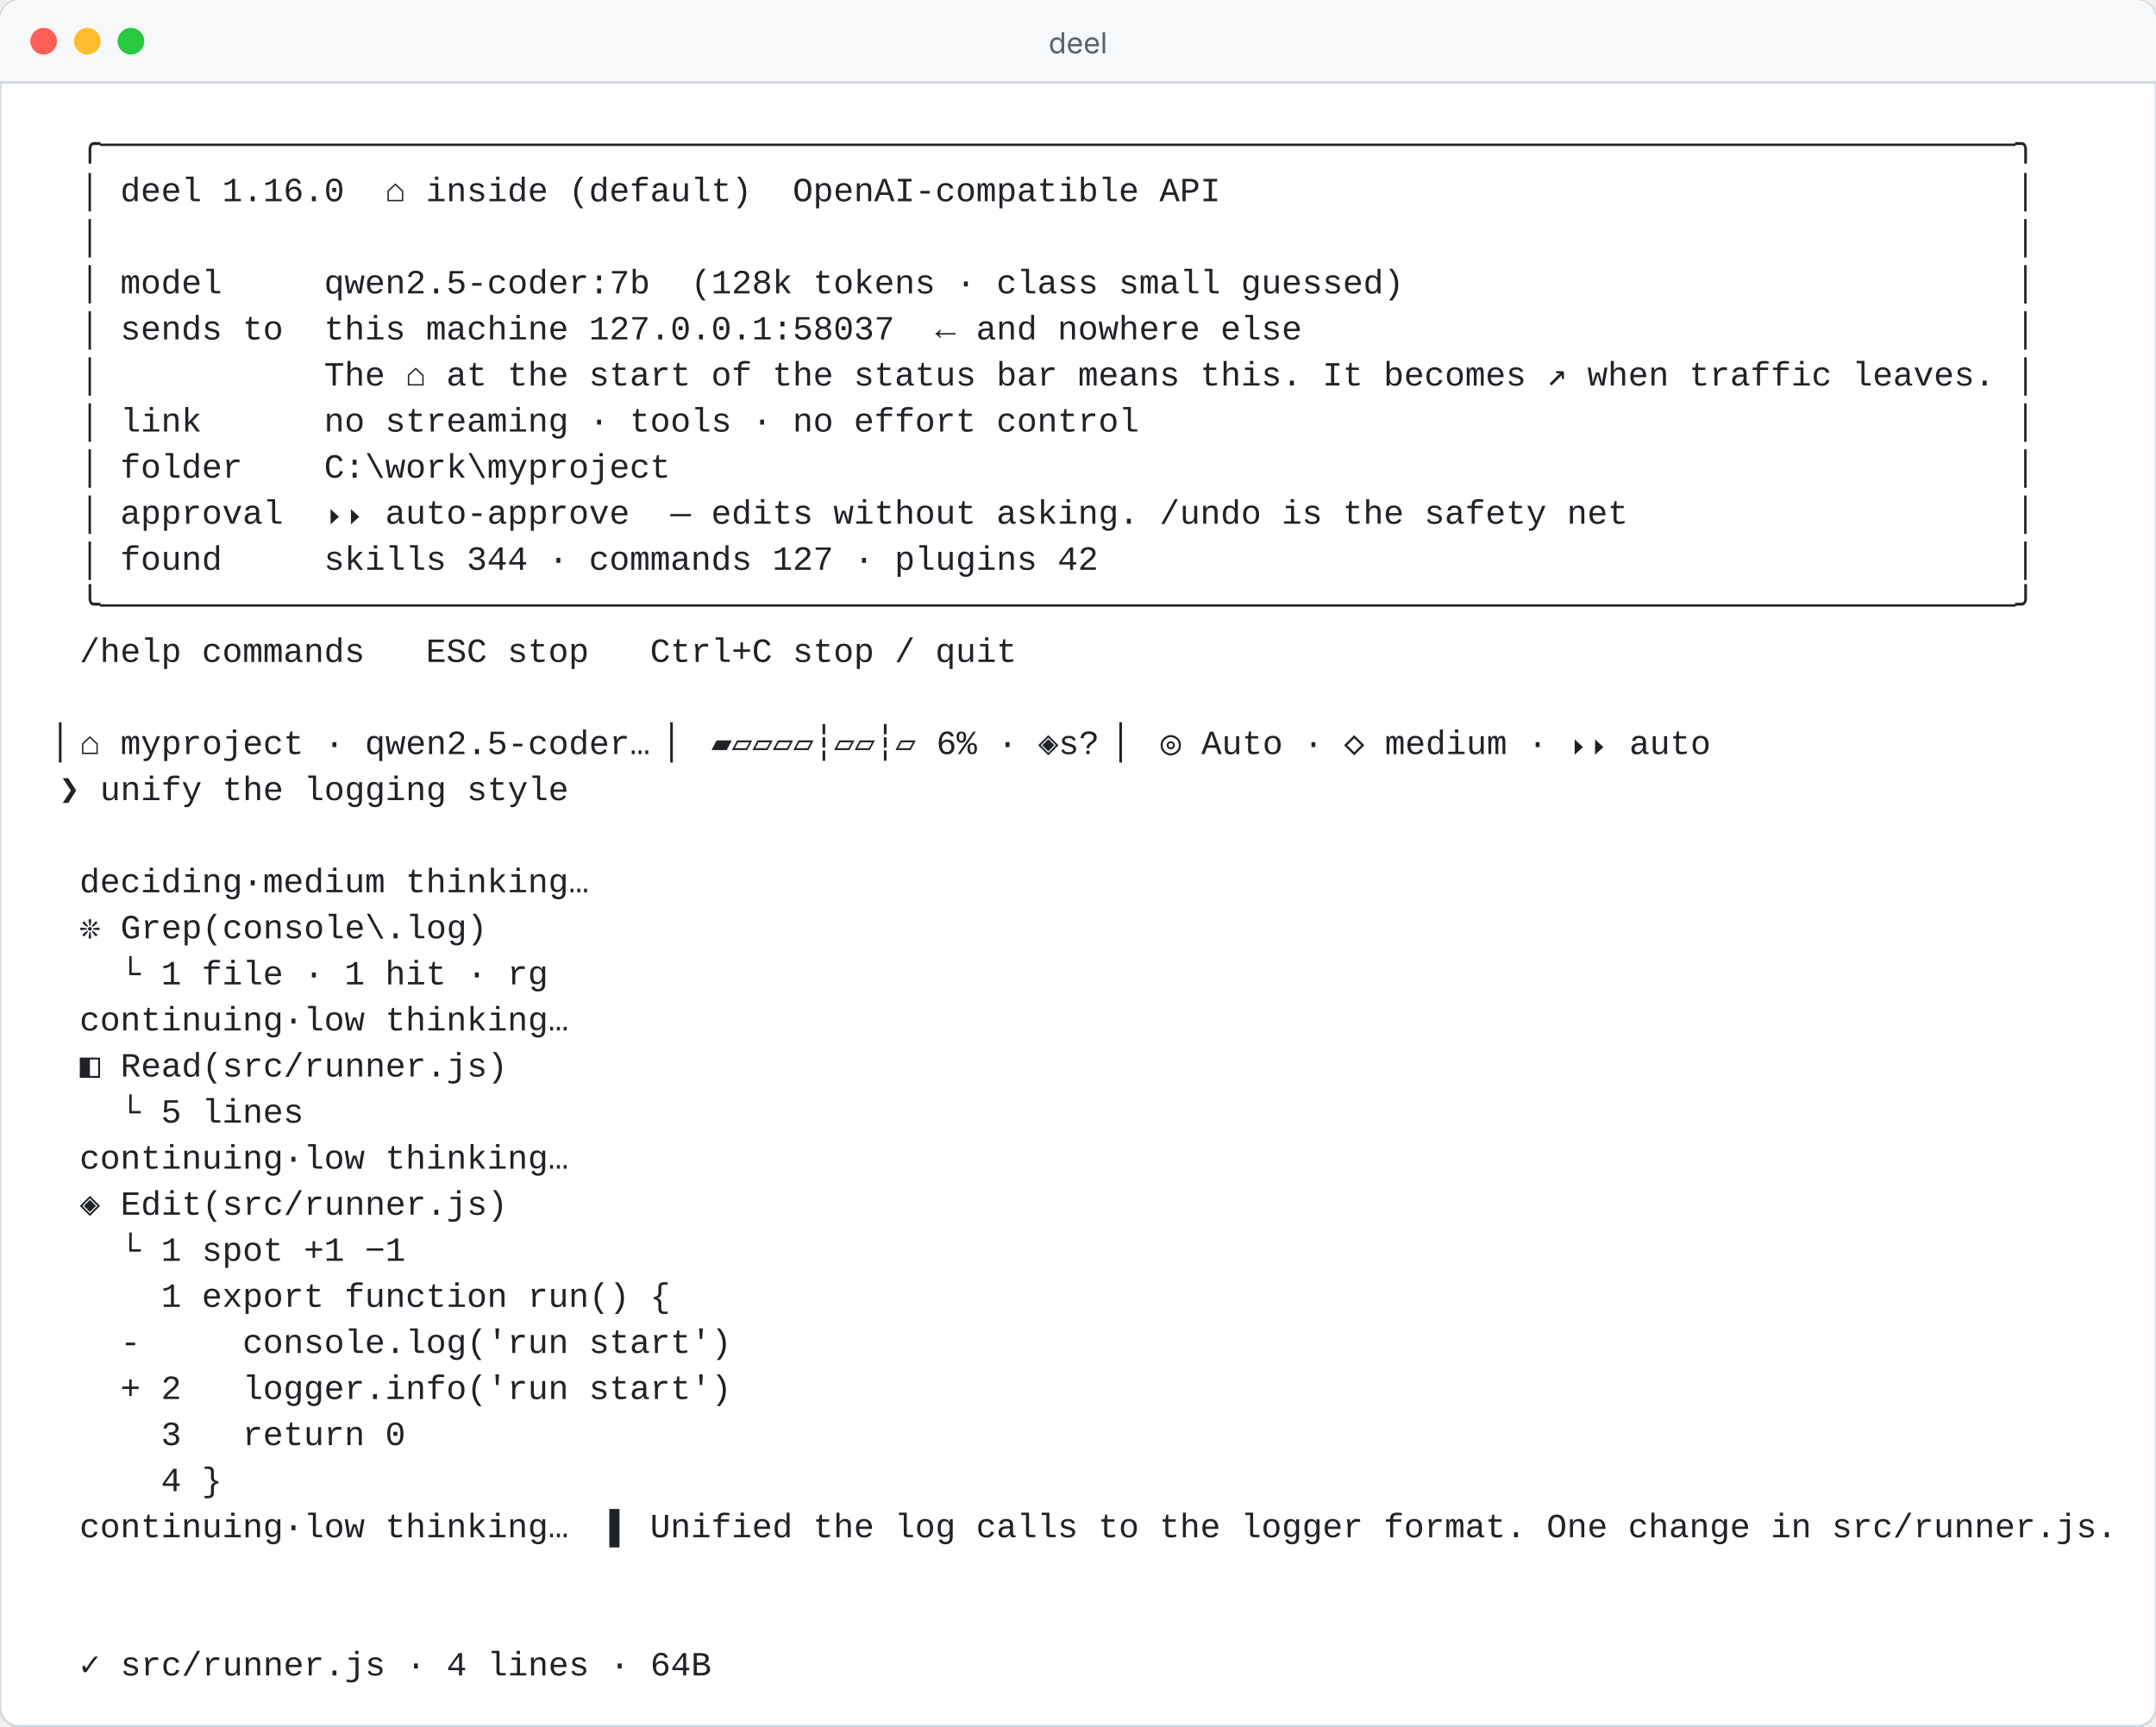
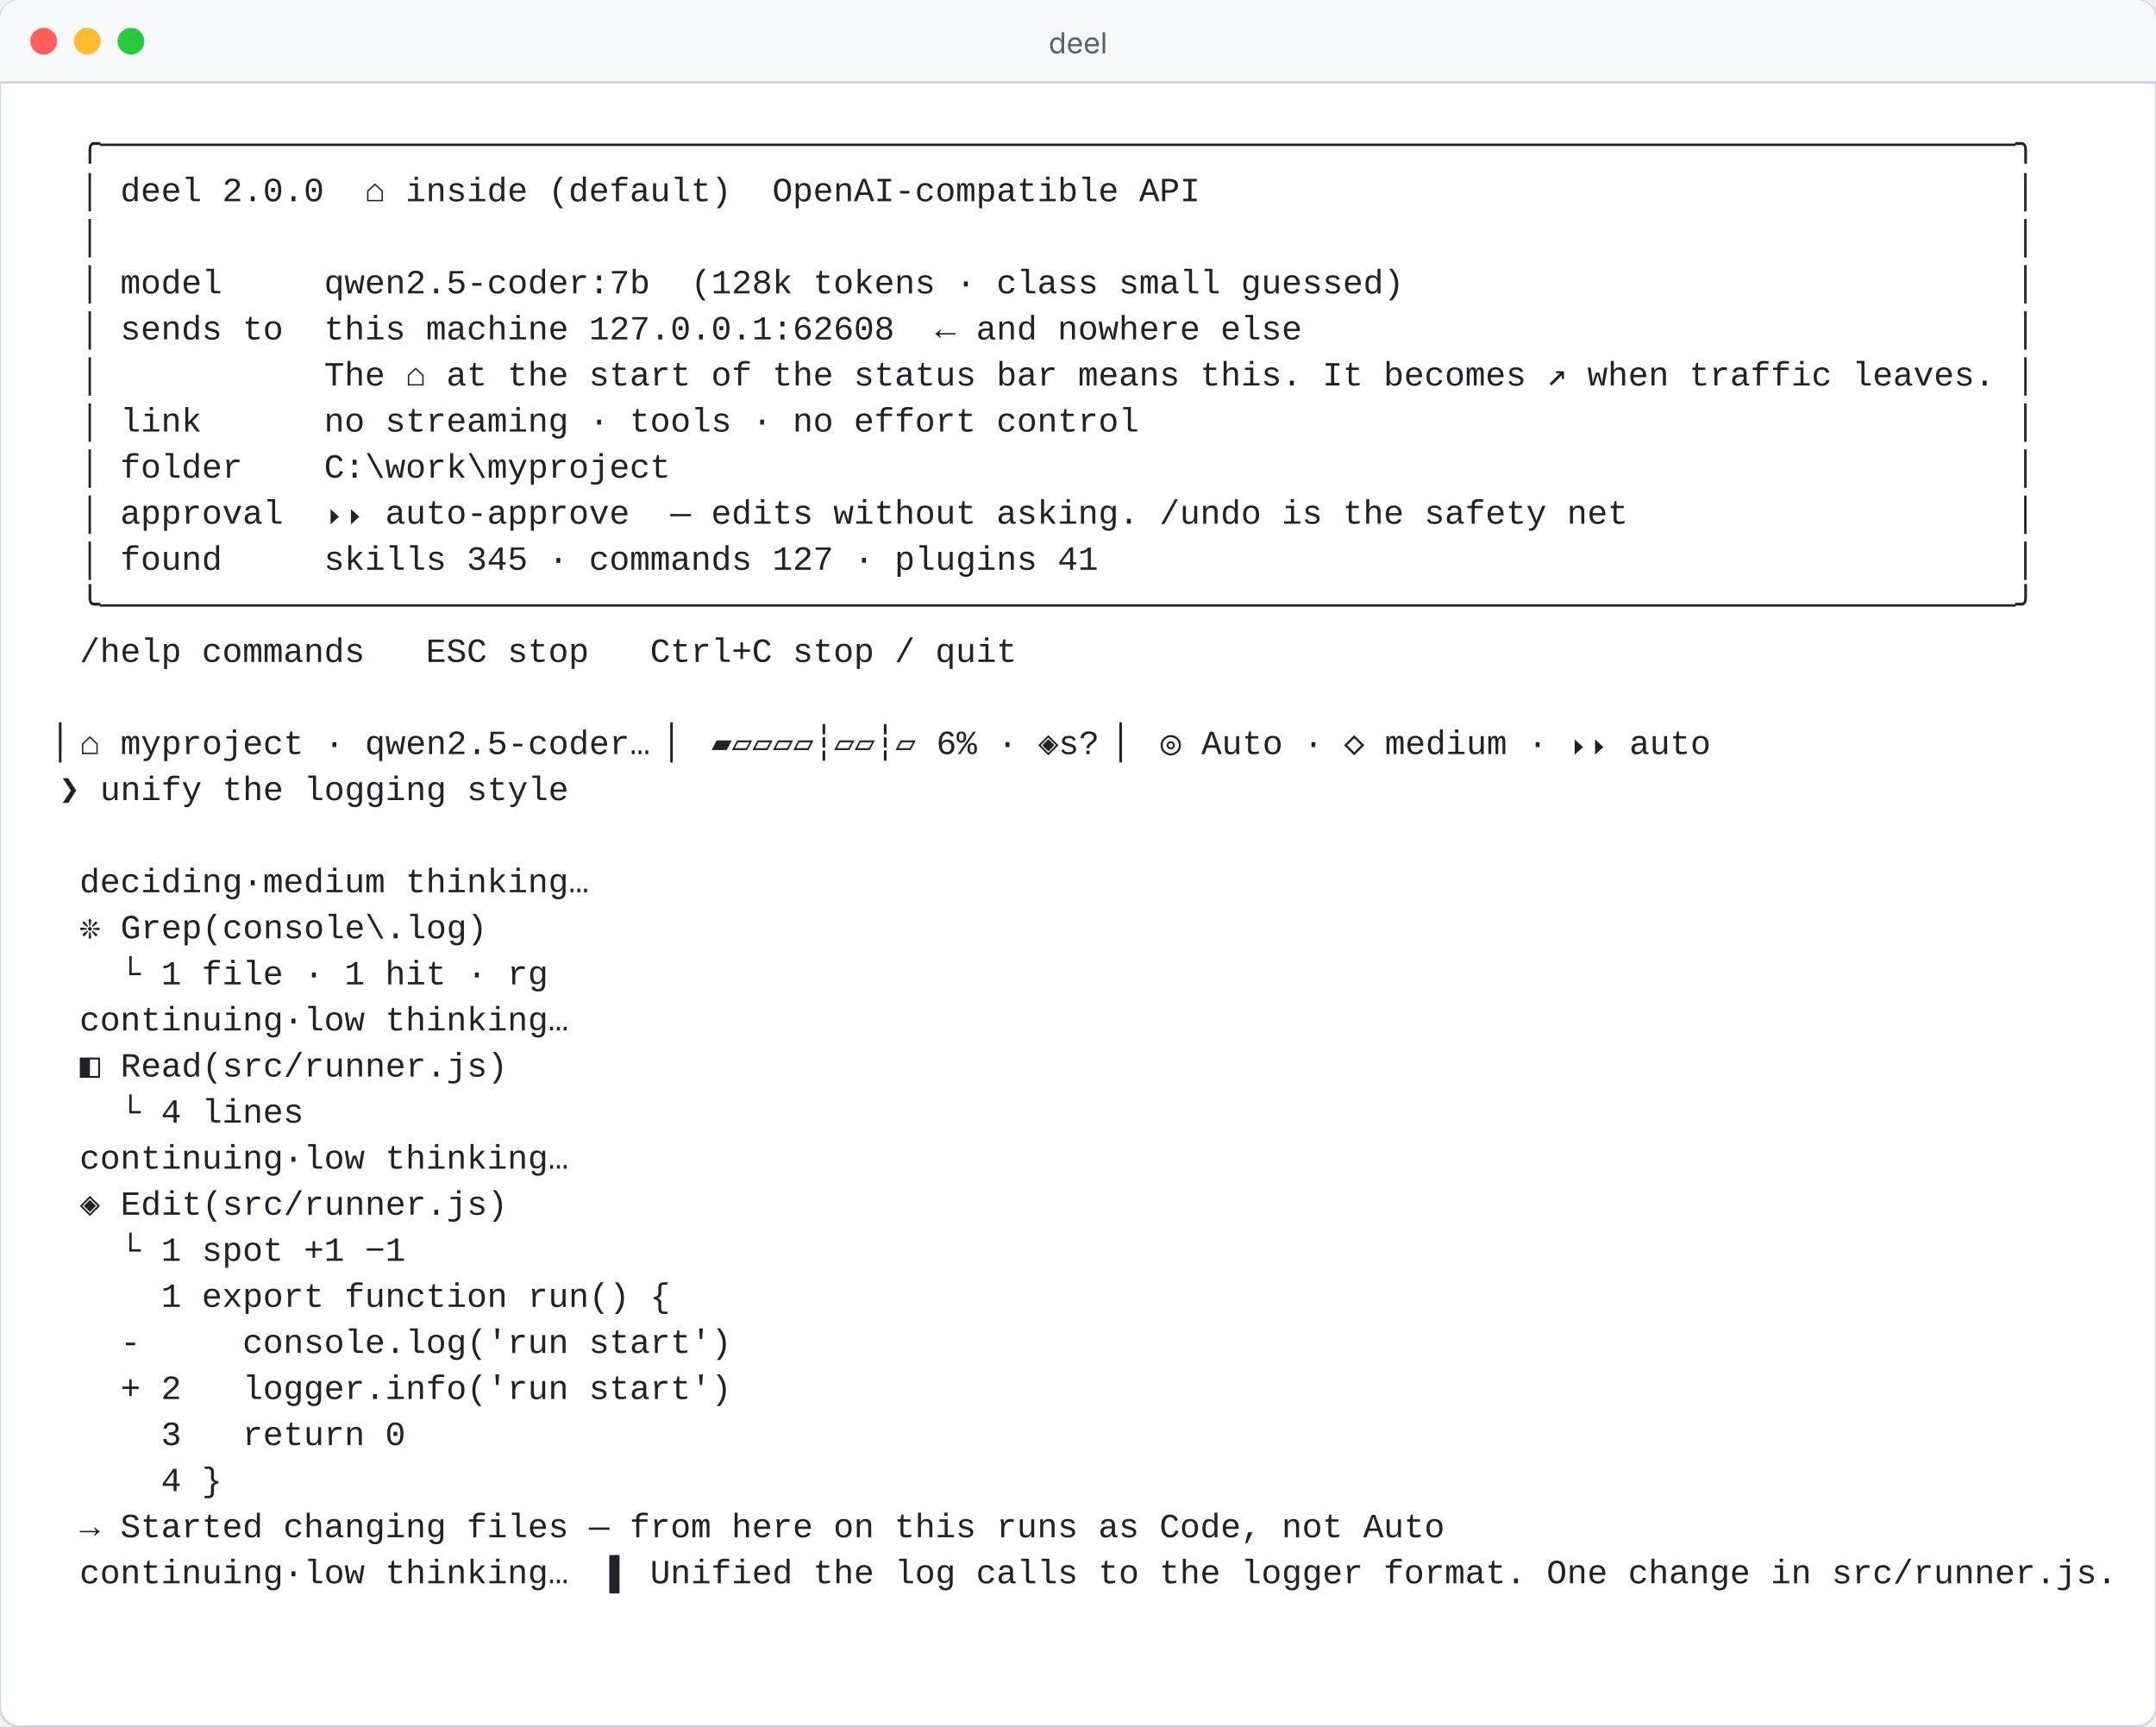
<svg xmlns="http://www.w3.org/2000/svg" width="889" height="712" viewBox="0 0 889 712" role="img" aria-label="deel — a task from start to finish">
  <rect width="889" height="712" rx="8" fill="#ffffff" stroke="#d0d7de" />
  <path d="M0 8a8 8 0 0 1 8-8h873a8 8 0 0 1 8 8v26H0z" fill="#f6f8fa" />
  <line x1="0" y1="34" x2="889" y2="34" stroke="#d0d7de" />
  <circle cx="18" cy="17" r="5.5" fill="#ff5f57" />
  <circle cx="36" cy="17" r="5.5" fill="#febc2e" />
  <circle cx="54" cy="17" r="5.5" fill="#28c840" />
  <text x="444.5" y="22" fill="#59636e" font-size="12" text-anchor="middle" font-family="ui-sans-serif,-apple-system,Segoe UI,sans-serif">deel</text>
  <g font-family="ui-monospace,SFMono-Regular,Menlo,Consolas,'Liberation Mono',monospace" font-size="14">
    <text x="16.0" y="64" fill="#1f2328" textLength="823.2" lengthAdjust="spacing" xml:space="preserve">  ╭──────────────────────────────────────────────────────────────────────────────────────────────╮</text>
-     <text x="16.0" y="83" fill="#1f2328" textLength="823.2" lengthAdjust="spacing" xml:space="preserve">  │ deel 1.16.0  ⌂ inside (default)  OpenAI-compatible API                                       │</text>
+     <text x="16.0" y="83" fill="#1f2328" textLength="823.2" lengthAdjust="spacing" xml:space="preserve">  │ deel 2.0.0  ⌂ inside (default)  OpenAI-compatible API                                        │</text>
    <text x="16.0" y="102" fill="#1f2328" textLength="823.2" lengthAdjust="spacing" xml:space="preserve">  │                                                                                              │</text>
    <text x="16.0" y="121" fill="#1f2328" textLength="823.2" lengthAdjust="spacing" xml:space="preserve">  │ model     qwen2.5-coder:7b  (128k tokens · class small guessed)                              │</text>
-     <text x="16.0" y="140" fill="#1f2328" textLength="823.2" lengthAdjust="spacing" xml:space="preserve">  │ sends to  this machine 127.0.0.1:58037  ← and nowhere else                                   │</text>
+     <text x="16.0" y="140" fill="#1f2328" textLength="823.2" lengthAdjust="spacing" xml:space="preserve">  │ sends to  this machine 127.0.0.1:62608  ← and nowhere else                                   │</text>
    <text x="16.0" y="159" fill="#1f2328" textLength="823.2" lengthAdjust="spacing" xml:space="preserve">  │           The ⌂ at the start of the status bar means this. It becomes ↗ when traffic leaves. │</text>
    <text x="16.0" y="178" fill="#1f2328" textLength="823.2" lengthAdjust="spacing" xml:space="preserve">  │ link      no streaming · tools · no effort control                                           │</text>
    <text x="16.0" y="197" fill="#1f2328" textLength="823.2" lengthAdjust="spacing" xml:space="preserve">  │ folder    C:\work\myproject                                                                  │</text>
    <text x="16.0" y="216" fill="#1f2328" textLength="823.2" lengthAdjust="spacing" xml:space="preserve">  │ approval  ⏵⏵ auto-approve  — edits without asking. /undo is the safety net                   │</text>
-     <text x="16.0" y="235" fill="#1f2328" textLength="823.2" lengthAdjust="spacing" xml:space="preserve">  │ found     skills 344 · commands 127 · plugins 42                                             │</text>
+     <text x="16.0" y="235" fill="#1f2328" textLength="823.2" lengthAdjust="spacing" xml:space="preserve">  │ found     skills 345 · commands 127 · plugins 41                                             │</text>
    <text x="16.0" y="254" fill="#1f2328" textLength="823.2" lengthAdjust="spacing" xml:space="preserve">  ╰──────────────────────────────────────────────────────────────────────────────────────────────╯</text>
    <text x="16.0" y="273" fill="#1f2328" textLength="403.2" lengthAdjust="spacing" xml:space="preserve">  /help commands   ESC stop   Ctrl+C stop / quit</text>
    <text x="16.0" y="311" fill="#1f2328" textLength="688.8" lengthAdjust="spacing" xml:space="preserve"> ▏⌂ myproject · qwen2.5-coder… ▏ ▰▱▱▱▱┆▱▱┆▱ 6% · ◈s? ▏ ◎ Auto · ◇ medium · ⏵⏵ auto</text>
    <text x="16.0" y="330" fill="#1f2328" textLength="218.4" lengthAdjust="spacing" xml:space="preserve"> ❯ unify the logging style</text>
    <text x="16.0" y="368" fill="#1f2328" textLength="226.8" lengthAdjust="spacing" xml:space="preserve">  deciding·medium thinking…</text>
    <text x="16.0" y="387" fill="#1f2328" textLength="184.8" lengthAdjust="spacing" xml:space="preserve">  ❊ Grep(console\.log)</text>
    <text x="16.0" y="406" fill="#1f2328" textLength="210.0" lengthAdjust="spacing" xml:space="preserve">    └ 1 file · 1 hit · rg</text>
    <text x="16.0" y="425" fill="#1f2328" textLength="218.4" lengthAdjust="spacing" xml:space="preserve">  continuing·low thinking…</text>
    <text x="16.0" y="444" fill="#1f2328" textLength="193.2" lengthAdjust="spacing" xml:space="preserve">  ◧ Read(src/runner.js)</text>
-     <text x="16.0" y="463" fill="#1f2328" textLength="109.2" lengthAdjust="spacing" xml:space="preserve">    └ 5 lines</text>
+     <text x="16.0" y="463" fill="#1f2328" textLength="109.2" lengthAdjust="spacing" xml:space="preserve">    └ 4 lines</text>
    <text x="16.0" y="482" fill="#1f2328" textLength="218.4" lengthAdjust="spacing" xml:space="preserve">  continuing·low thinking…</text>
    <text x="16.0" y="501" fill="#1f2328" textLength="193.2" lengthAdjust="spacing" xml:space="preserve">  ◈ Edit(src/runner.js)</text>
    <text x="16.0" y="520" fill="#1f2328" textLength="151.2" lengthAdjust="spacing" xml:space="preserve">    └ 1 spot +1 −1</text>
    <text x="16.0" y="539" fill="#1f2328" textLength="260.4" lengthAdjust="spacing" xml:space="preserve">      1 export function run() {</text>
    <text x="16.0" y="558" fill="#1f2328" textLength="285.6" lengthAdjust="spacing" xml:space="preserve">    -     console.log('run start')</text>
    <text x="16.0" y="577" fill="#1f2328" textLength="285.6" lengthAdjust="spacing" xml:space="preserve">    + 2   logger.info('run start')</text>
    <text x="16.0" y="596" fill="#1f2328" textLength="151.2" lengthAdjust="spacing" xml:space="preserve">      3   return 0</text>
    <text x="16.0" y="615" fill="#1f2328" textLength="75.6" lengthAdjust="spacing" xml:space="preserve">      4 }</text>
-     <text x="16.0" y="634" fill="#1f2328" textLength="856.8" lengthAdjust="spacing" xml:space="preserve">  continuing·low thinking…  ▌ Unified the log calls to the logger format. One change in src/runner.js.</text>
-     <text x="16.0" y="691" fill="#1f2328" textLength="277.2" lengthAdjust="spacing" xml:space="preserve">  ✓ src/runner.js · 4 lines · 64B</text>
+     <text x="16.0" y="634" fill="#1f2328" textLength="579.6" lengthAdjust="spacing" xml:space="preserve">  → Started changing files — from here on this runs as Code, not Auto</text>
+     <text x="16.0" y="653" fill="#1f2328" textLength="856.8" lengthAdjust="spacing" xml:space="preserve">  continuing·low thinking…  ▌ Unified the log calls to the logger format. One change in src/runner.js.</text>
  </g>
</svg>
